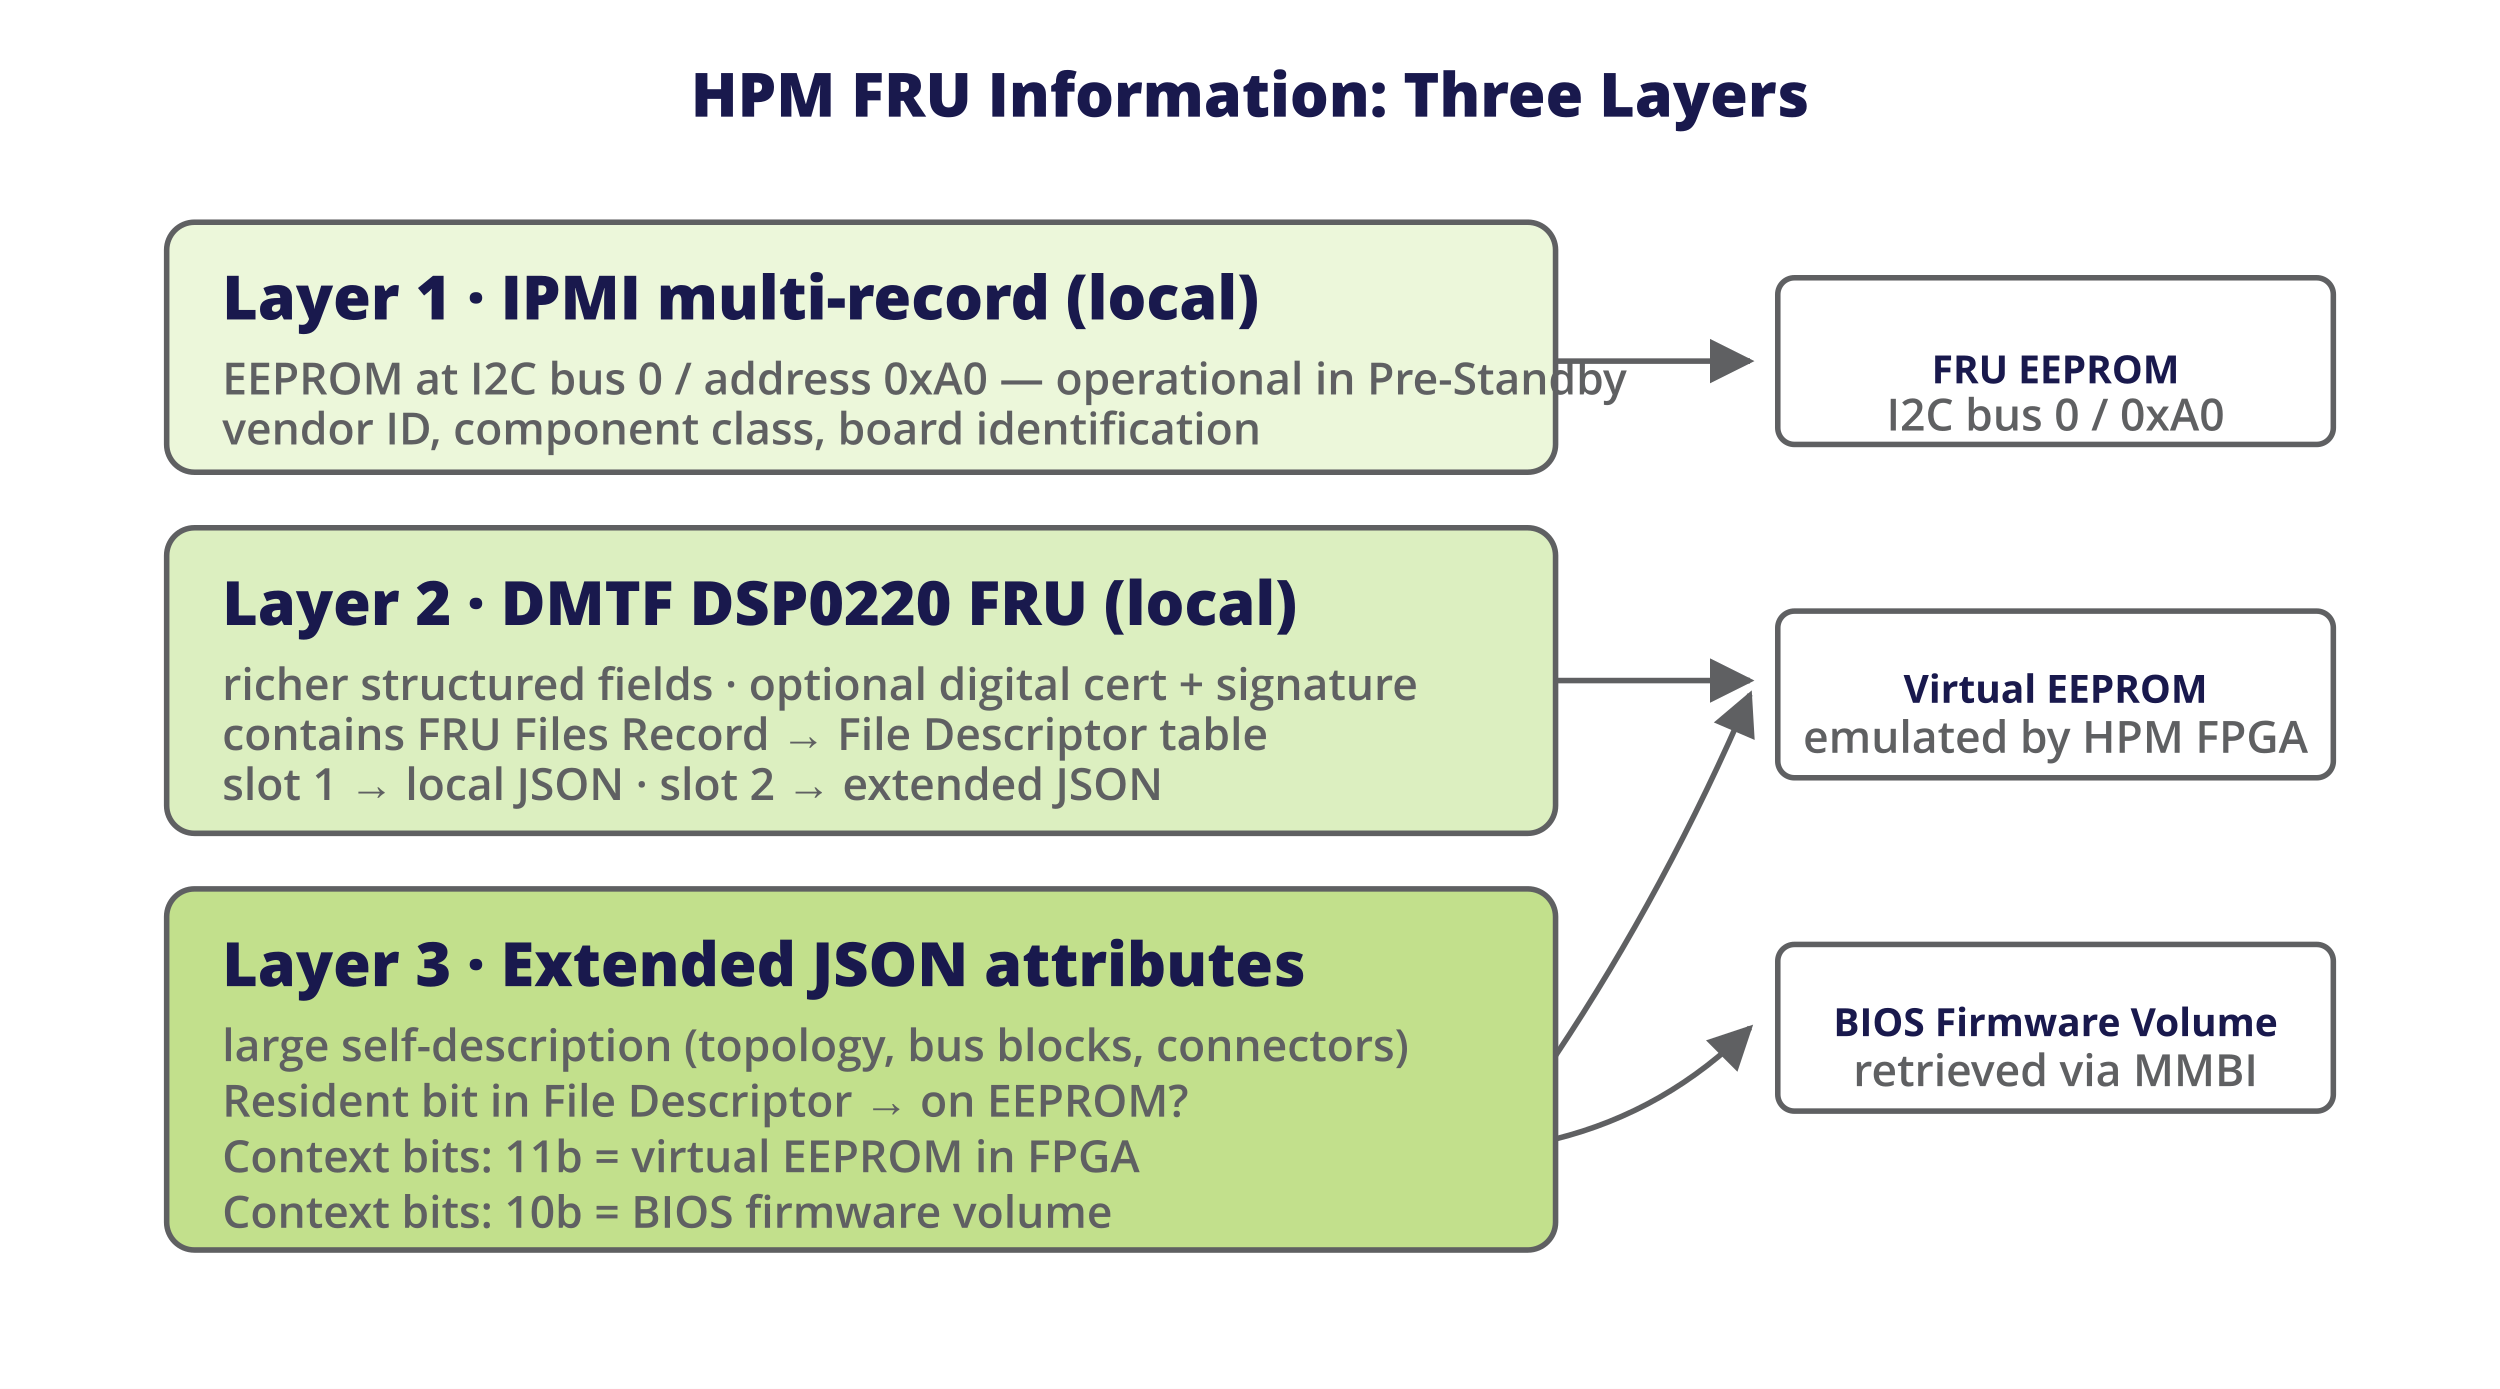
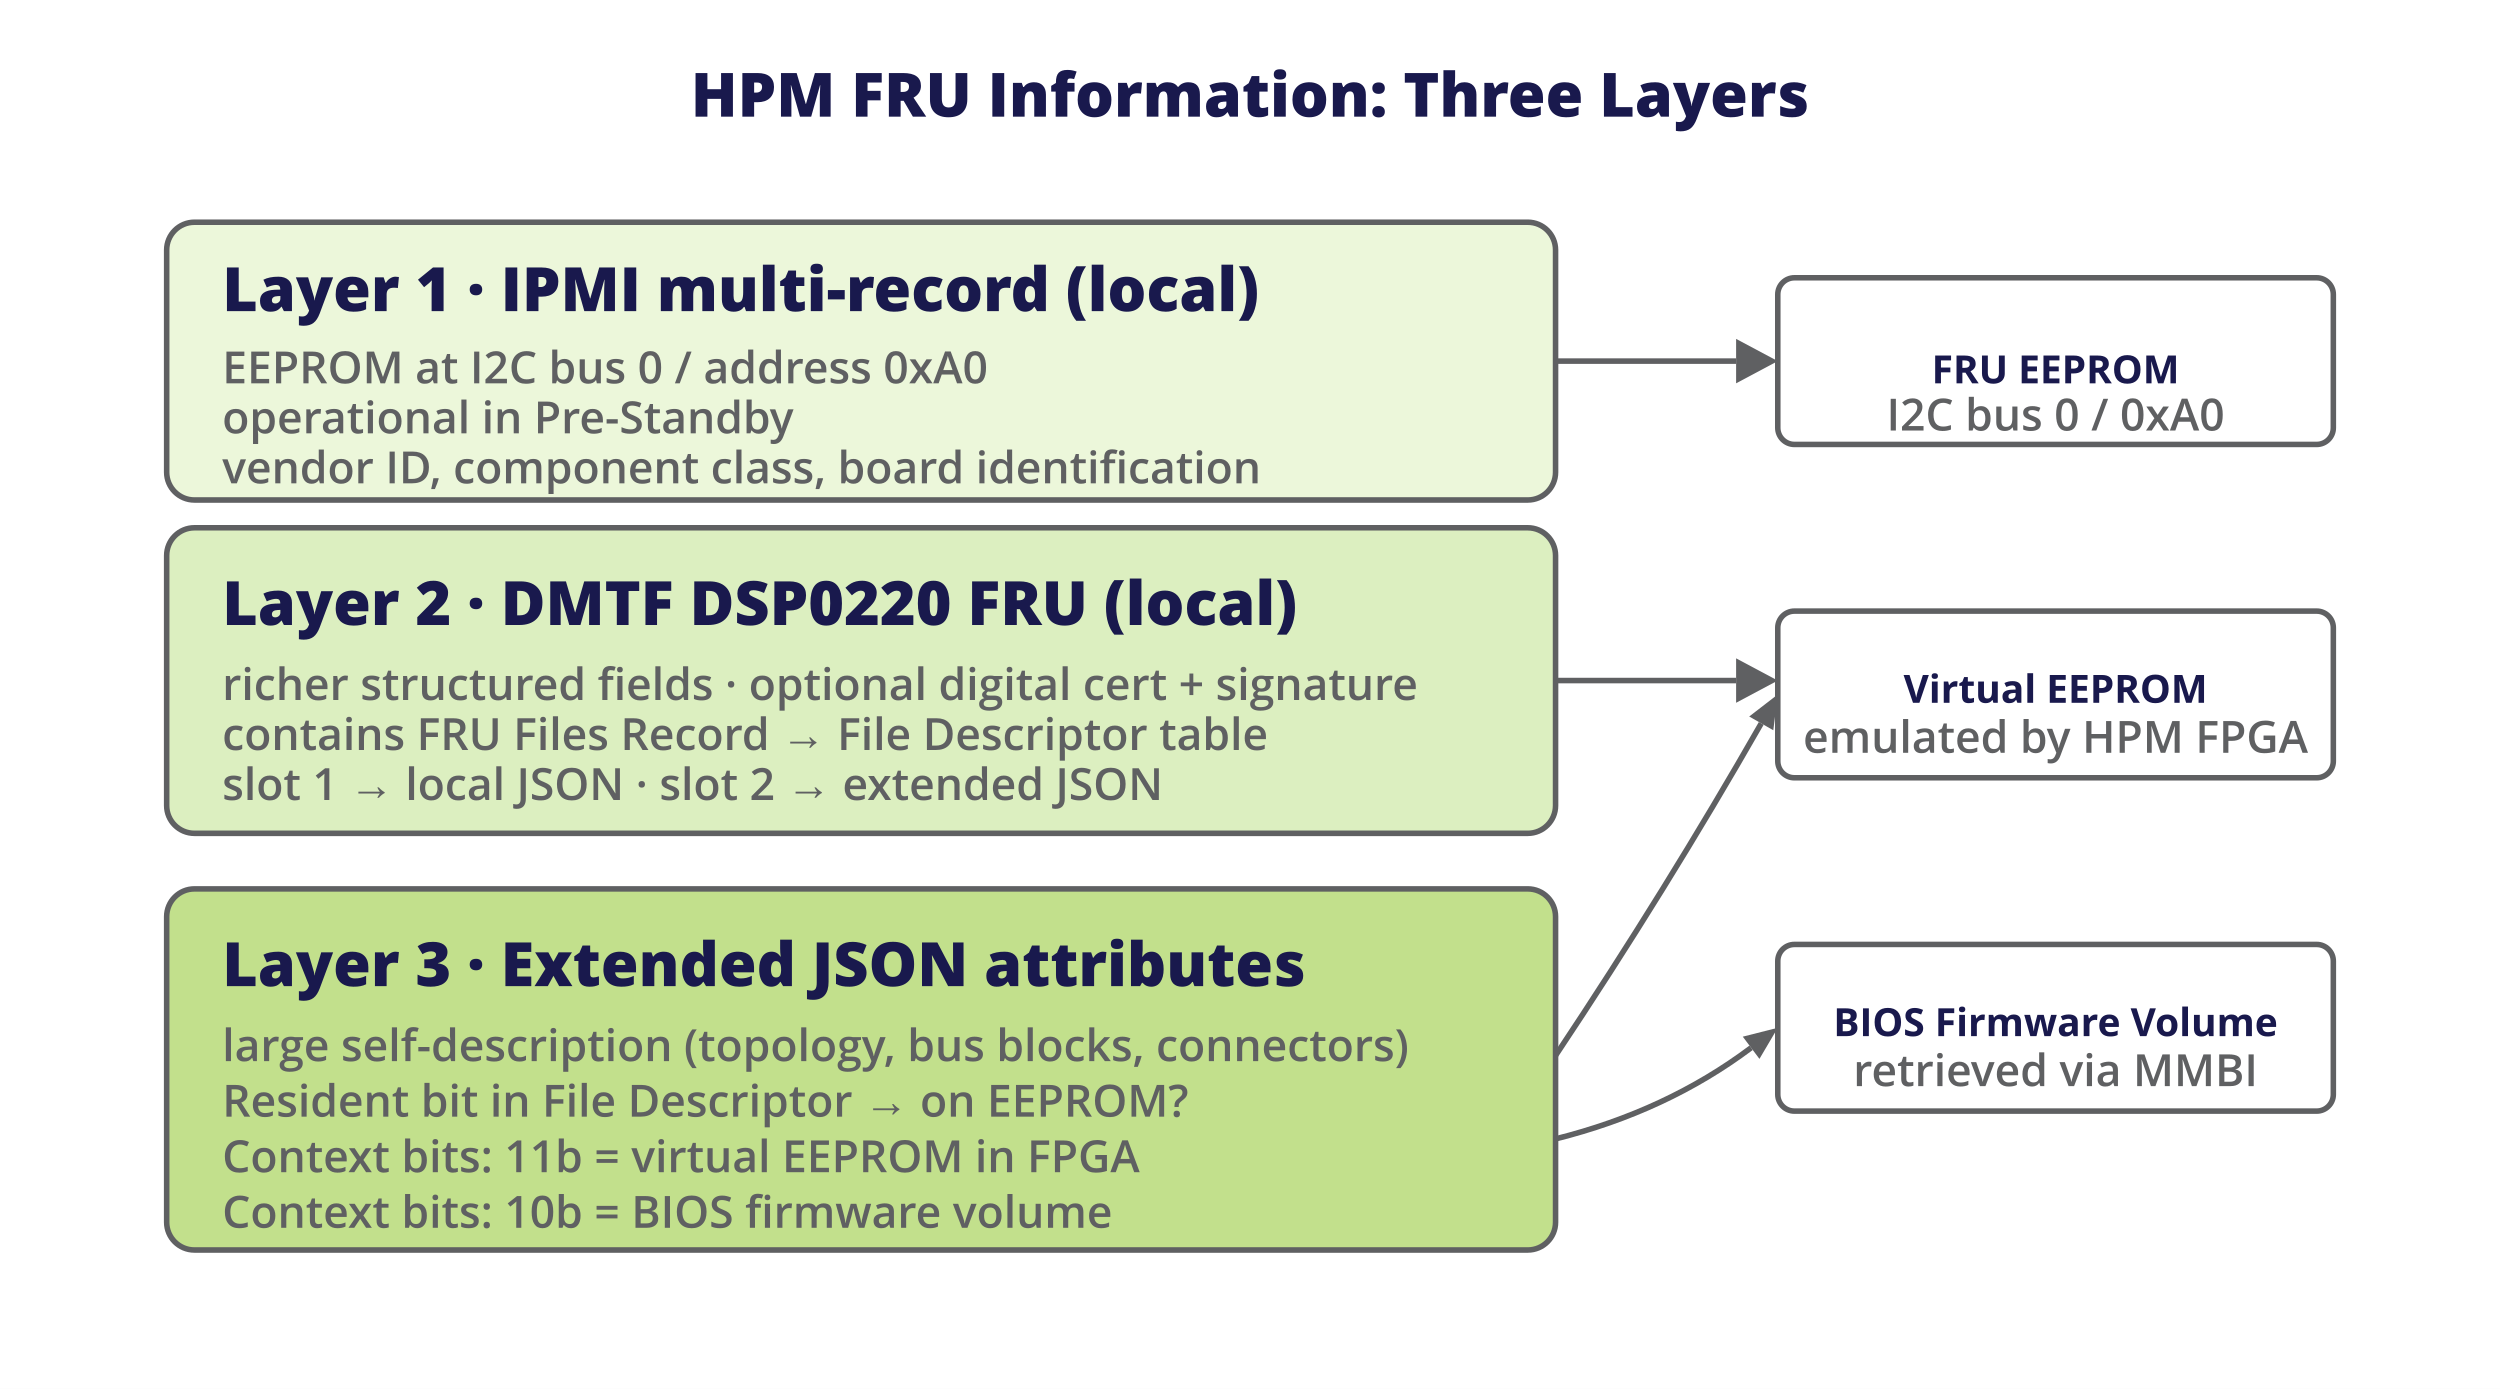
<svg xmlns="http://www.w3.org/2000/svg" viewBox="0 0 900 500" width="900" height="500">
  <style>
    .layer { stroke: #5F6062; stroke-width: 2; }
    .layer-1 { fill: #ECF7DA; }
    .layer-2 { fill: #DCEFC0; }
    .layer-3 { fill: #C2E08C; }
    .h-label { font: 800 22px 'Open Sans', Arial, sans-serif; fill: #19194D; }
    .b-label { font: 600 16px 'Open Sans', Arial, sans-serif; fill: #5F6062; }
    .arrow { stroke: #5F6062; stroke-width: 2; fill: none; }
    .arrow-head { fill: #5F6062; }
    .store-label { font: 700 14px 'Open Sans', Arial, sans-serif; fill: #19194D; }
    .store-box { fill: #ffffff; stroke: #5F6062; stroke-width: 2; }
    .green-chip { fill: #8DC63F; }
  </style>
  <rect width="900" height="500" fill="#ffffff" />
  <text x="450" y="42" text-anchor="middle" class="h-label">HPM FRU Information: Three Layers</text>
-   <rect x="60" y="80" width="500" height="90" rx="10" class="layer layer-1" />
-   <text x="80" y="115" class="h-label">Layer 1 · IPMI multi-record (local)</text>
-   <text x="80" y="142" class="b-label">EEPROM at I2C bus 0 / address 0xA0 — operational in Pre-Standby</text>
-   <text x="80" y="160" class="b-label">vendor ID, component class, board identification</text>
+   <rect x="60" y="80" width="500" height="100" rx="10" class="layer layer-1" />
+   <text x="80" y="112" class="h-label">Layer 1 · IPMI multi-record (local)</text>
+   <text x="80" y="138" class="b-label">EEPROM at I2C bus 0 / address 0xA0</text>
+   <text x="80" y="156" class="b-label">operational in Pre-Standby</text>
+   <text x="80" y="174" class="b-label">vendor ID, component class, board identification</text>
  <rect x="60" y="190" width="500" height="110" rx="10" class="layer layer-2" />
  <text x="80" y="225" class="h-label">Layer 2 · DMTF DSP0220 FRU (local)</text>
  <text x="80" y="252" class="b-label">richer structured fields · optional digital cert + signature</text>
  <text x="80" y="270" class="b-label">contains FRU Files Record → File Descriptor table</text>
  <text x="80" y="288" class="b-label">slot 1 → local JSON · slot 2 → extended JSON</text>
  <rect x="60" y="320" width="500" height="130" rx="10" class="layer layer-3" />
  <text x="80" y="355" class="h-label">Layer 3 · Extended JSON attributes</text>
  <text x="80" y="382" class="b-label">large self-description (topology, bus blocks, connectors)</text>
  <text x="80" y="402" class="b-label">Resident bit in File Descriptor → on EEPROM?</text>
  <text x="80" y="422" class="b-label">Context bits: 11b = virtual EEPROM in FPGA</text>
  <text x="80" y="442" class="b-label">Context bits: 10b = BIOS firmware volume</text>
  <rect x="640" y="100" width="200" height="60" rx="6" class="store-box" />
  <text x="740" y="138" text-anchor="middle" class="store-label">FRU EEPROM</text>
  <text x="740" y="155" text-anchor="middle" class="b-label">I2C bus 0 / 0xA0</text>
  <rect x="640" y="220" width="200" height="60" rx="6" class="store-box" />
  <text x="740" y="253" text-anchor="middle" class="store-label">Virtual EEPROM</text>
  <text x="740" y="271" text-anchor="middle" class="b-label">emulated by HPM FPGA</text>
  <rect x="640" y="340" width="200" height="60" rx="6" class="store-box" />
  <text x="740" y="373" text-anchor="middle" class="store-label">BIOS Firmware Volume</text>
  <text x="740" y="391" text-anchor="middle" class="b-label">retrieved via MMBI</text>
-   <path d="M 560 130 L 630 130" class="arrow" marker-end="url(#a-head)" />
-   <path d="M 560 245 L 630 245" class="arrow" marker-end="url(#a-head)" />
-   <path d="M 560 380 Q 600 320 630 250" class="arrow" marker-end="url(#a-head)" />
-   <path d="M 560 410 Q 600 400 630 370" class="arrow" marker-end="url(#a-head)" />
-   <defs>
-     <marker id="a-head" viewBox="0 0 10 10" refX="9" refY="5" markerWidth="8" markerHeight="8" orient="auto">
-       <path d="M 0 0 L 10 5 L 0 10 z" class="arrow-head" />
-     </marker>
-   </defs>
+   <path d="M 560 130 L 625 130" class="arrow" />
+   <polygon points="625,122 640,130 625,138" class="arrow-head arrowhead" />
+   <path d="M 560 245 L 625 245" class="arrow" />
+   <polygon points="625,237 640,245 625,253" class="arrow-head arrowhead" />
+   <path d="M 560 380 Q 600 320 634.05 260.42" class="arrow" />
+   <polygon points="638.39,262.90 640,250 629.71,257.94" class="arrow-head arrowhead" />
+   <path d="M 560 410 Q 600 400 630.4 377.2" class="arrow" />
+   <polygon points="633.4,381.2 640,370 627.4,373.2" class="arrow-head arrowhead" />
</svg>
